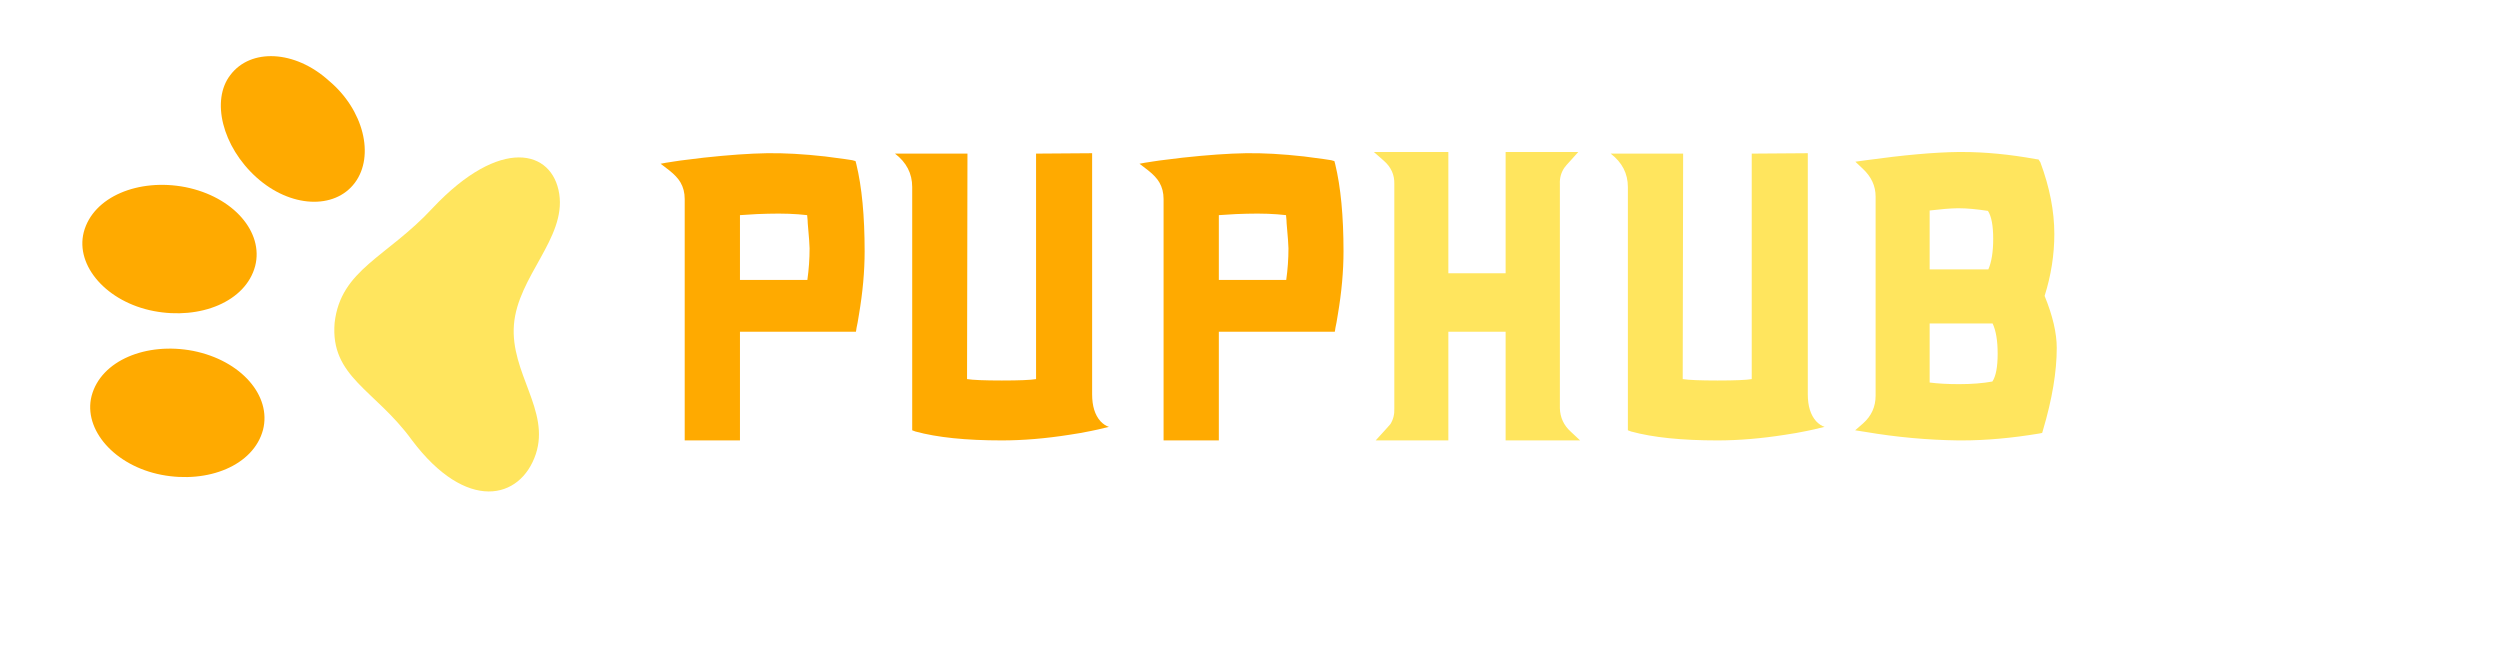
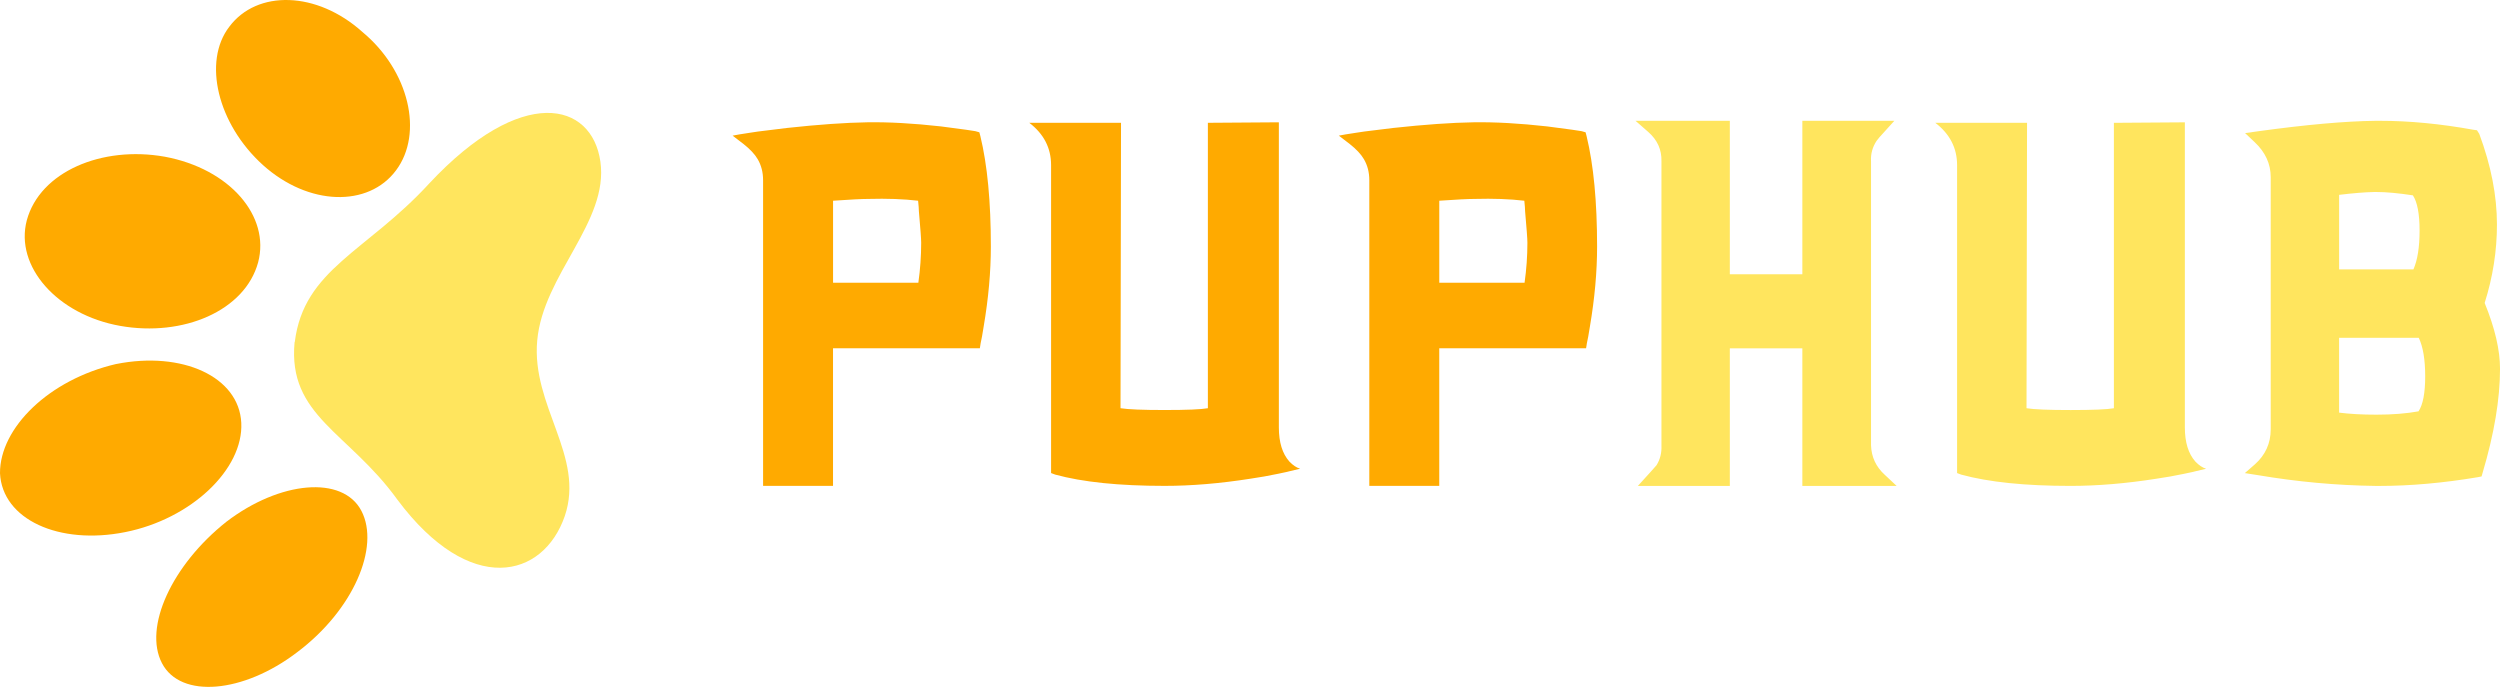
- <svg xmlns="http://www.w3.org/2000/svg" width="193" height="51" viewBox="0 0 193 51" fill="none">
-   <path d="M57.125 21.609V16.609C58.167 16.537 58.885 16.5 59.281 16.5C60.417 16.469 61.427 16.505 62.312 16.609C62.344 16.912 62.359 17.125 62.359 17.25C62.453 18.302 62.5 18.943 62.5 19.172C62.5 19.984 62.443 20.797 62.328 21.609H57.125ZM66.047 12.438L65.828 12.375C65.849 12.375 65.651 12.344 65.234 12.281C64.724 12.208 64.213 12.141 63.703 12.078C62.026 11.891 60.526 11.807 59.203 11.828C57.88 11.849 56.255 11.963 54.328 12.172C53.734 12.245 53.141 12.318 52.547 12.391C52.057 12.463 51.818 12.5 51.828 12.5L51.422 12.562L51 12.641L51.672 13.156C52.068 13.469 52.354 13.776 52.531 14.078C52.75 14.453 52.859 14.88 52.859 15.359V34H57.125V25.609H66.078L66.109 25.422L66.125 25.312C66.177 25.094 66.24 24.75 66.312 24.281C66.604 22.562 66.75 20.938 66.75 19.406C66.75 16.677 66.537 14.432 66.109 12.672L66.047 12.438ZM84.891 33.125C84.912 33.125 84.698 33.172 84.25 33.266C83.708 33.38 83.151 33.479 82.578 33.562C80.724 33.854 78.979 34 77.344 34C74.573 34 72.349 33.771 70.672 33.312L70.422 33.219V14.438C70.422 13.396 69.979 12.537 69.094 11.859H74.688L74.656 29.266C75.115 29.338 76.01 29.375 77.344 29.375C78.698 29.375 79.578 29.338 79.984 29.266V11.859L84.312 11.828V30.438C84.312 31.344 84.526 32.036 84.953 32.516C85.172 32.745 85.391 32.891 85.609 32.953L84.891 33.125ZM94.094 21.609V16.609C95.135 16.537 95.854 16.5 96.25 16.5C97.385 16.469 98.396 16.505 99.281 16.609C99.312 16.912 99.328 17.125 99.328 17.25C99.422 18.302 99.469 18.943 99.469 19.172C99.469 19.984 99.412 20.797 99.297 21.609H94.094ZM103.016 12.438L102.797 12.375C102.818 12.375 102.62 12.344 102.203 12.281C101.693 12.208 101.182 12.141 100.672 12.078C98.995 11.891 97.495 11.807 96.172 11.828C94.849 11.849 93.224 11.963 91.297 12.172C90.703 12.245 90.109 12.318 89.516 12.391C89.026 12.463 88.787 12.5 88.797 12.5L88.391 12.562L87.969 12.641L88.641 13.156C89.037 13.469 89.323 13.776 89.5 14.078C89.719 14.453 89.828 14.88 89.828 15.359V34H94.094V25.609H103.047L103.078 25.422L103.094 25.312C103.146 25.094 103.208 24.75 103.281 24.281C103.573 22.562 103.719 20.938 103.719 19.406C103.719 16.677 103.505 14.432 103.078 12.672L103.016 12.438Z" fill="#FFAA00" />
-   <path d="M120.422 14.188C120.401 13.74 120.516 13.328 120.766 12.953C120.828 12.859 120.995 12.667 121.266 12.375L121.844 11.734H116.234V21.094H111.812V11.734H106.062L106.828 12.406C107.391 12.896 107.661 13.495 107.641 14.203V31.531C107.661 31.979 107.562 32.38 107.344 32.734C107.302 32.786 107.182 32.922 106.984 33.141L106.203 34H111.812V25.609H116.234V34H121.984L121.266 33.328C120.724 32.839 120.443 32.234 120.422 31.516V14.188ZM140.141 33.125C140.161 33.125 139.948 33.172 139.5 33.266C138.958 33.38 138.401 33.479 137.828 33.562C135.974 33.854 134.229 34 132.594 34C129.823 34 127.599 33.771 125.922 33.312L125.672 33.219V14.438C125.672 13.396 125.229 12.537 124.344 11.859H129.938L129.906 29.266C130.365 29.338 131.26 29.375 132.594 29.375C133.948 29.375 134.828 29.338 135.234 29.266V11.859L139.562 11.828V30.438C139.562 31.344 139.776 32.036 140.203 32.516C140.422 32.745 140.641 32.891 140.859 32.953L140.141 33.125ZM151.25 29.656C150.375 29.656 149.615 29.615 148.969 29.531V24.969H153.828C154.089 25.521 154.219 26.302 154.219 27.312C154.219 28.333 154.083 29.047 153.812 29.453C153.073 29.588 152.219 29.656 151.25 29.656ZM153.875 18.438C153.875 19.438 153.75 20.224 153.5 20.797H148.969V16.25C149.833 16.146 150.542 16.088 151.094 16.078H151.25C151.844 16.078 152.583 16.146 153.469 16.281C153.74 16.698 153.875 17.417 153.875 18.438ZM158.594 18.062C158.594 16.302 158.234 14.458 157.516 12.531L157.375 12.312L157.156 12.281C155.146 11.917 153.25 11.734 151.469 11.734H151.188C149.344 11.755 146.953 11.969 144.016 12.375L143.234 12.484L143.812 13.031C144.469 13.646 144.797 14.359 144.797 15.172V30.547C144.797 31.401 144.474 32.115 143.828 32.688L143.219 33.219L144.016 33.344C146.411 33.75 148.802 33.969 151.188 34H151.453C153.307 34 155.297 33.823 157.422 33.469L157.656 33.422L157.719 33.203C158.427 30.818 158.781 28.703 158.781 26.859C158.781 25.713 158.469 24.375 157.844 22.844C158.344 21.26 158.594 19.667 158.594 18.062Z" fill="#FFE55E" />
-   <path d="M25.832 24.926C25.484 29.111 28.974 30.08 31.802 33.98C36.011 39.577 40.178 38.582 41.361 35.065C42.487 31.684 39.38 28.79 39.676 25.065C39.973 21.34 43.697 18.397 43.174 14.973C42.65 11.548 38.629 10.519 33.412 16.049C29.878 19.872 26.299 20.791 25.832 24.926Z" fill="#FFE55E" />
-   <path d="M19.786 13.683C22.414 16.058 25.833 16.195 27.391 14.116C28.95 12.038 28.07 8.466 25.385 6.228C22.757 3.853 19.339 3.716 17.78 5.795C16.279 7.736 17.158 11.309 19.786 13.683Z" fill="#FFAA00" />
-   <path d="M11.861 24.012C15.464 24.707 18.977 23.28 19.7 20.534C20.367 17.925 18.028 15.189 14.306 14.445C10.702 13.75 7.19 15.177 6.466 17.923C5.799 20.532 8.257 23.317 11.861 24.012Z" fill="#FFAA00" />
-   <path d="M12.466 36.656C16.07 37.351 19.582 35.923 20.306 33.178C20.973 30.568 18.633 27.833 14.911 27.088C11.307 26.393 7.795 27.82 7.071 30.566C6.405 33.175 8.862 35.96 12.466 36.656Z" fill="#FFAA00" />
+ <svg xmlns="http://www.w3.org/2000/svg" xml:space="preserve" width="40.338mm" height="11.083mm" version="1.1" style="shape-rendering:geometricPrecision; text-rendering:geometricPrecision; image-rendering:optimizeQuality; fill-rule:evenodd; clip-rule:evenodd" viewBox="0 0 1139.32 313.02">
+   <defs>
+     <style type="text/css">
+    
+     .fil0 {fill:#FFAA00;fill-rule:nonzero}
+     .fil1 {fill:#FFE55E;fill-rule:nonzero}
+    
+   </style>
+   </defs>
+   <g id="Слой_x0020_1">
+     <path class="fil0" d="M379.65 128.83l0 -37.36c7.78,-0.55 13.16,-0.82 16.11,-0.82 8.49,-0.23 16.04,0.04 22.65,0.82 0.23,2.26 0.35,3.85 0.35,4.79 0.7,7.86 1.05,12.65 1.05,14.36 0,6.07 -0.43,12.14 -1.29,18.21l-38.88 0zm66.67 -68.54l-1.64 -0.47c0.16,0 -1.32,-0.23 -4.44,-0.7 -3.81,-0.55 -7.63,-1.05 -11.44,-1.52 -12.53,-1.4 -23.74,-2.03 -33.63,-1.87 -9.89,0.16 -22.03,1.01 -36.43,2.57 -4.44,0.55 -8.87,1.09 -13.31,1.64 -3.66,0.55 -5.45,0.82 -5.37,0.82l-3.04 0.47 -3.15 0.58 5.02 3.85c2.96,2.34 5.1,4.63 6.42,6.89 1.64,2.8 2.45,5.99 2.45,9.57l0 139.3 31.87 0 0 -62.71 66.91 0 0.23 -1.4 0.12 -0.82c0.39,-1.64 0.86,-4.2 1.4,-7.71 2.18,-12.84 3.27,-24.98 3.27,-36.43 0,-20.4 -1.59,-37.17 -4.78,-50.33l-0.47 -1.75zm140.82 154.59c0.16,0 -1.44,0.35 -4.78,1.05 -4.05,0.86 -8.21,1.6 -12.5,2.22 -13.86,2.18 -26.89,3.27 -39.12,3.27 -20.71,0 -37.33,-1.71 -49.86,-5.14l-1.87 -0.7 0 -140.35c0,-7.78 -3.31,-14.2 -9.93,-19.27l41.8 0 -0.23 130.07c3.43,0.55 10.12,0.82 20.08,0.82 10.12,0 16.7,-0.27 19.73,-0.82l0 -130.07 32.35 -0.23 0 139.07c0,6.77 1.6,11.95 4.79,15.53 1.64,1.71 3.27,2.8 4.9,3.27l-5.37 1.28zm68.78 -86.05l0 -37.36c7.78,-0.55 13.15,-0.82 16.11,-0.82 8.48,-0.23 16.03,0.04 22.65,0.82 0.23,2.26 0.35,3.85 0.35,4.79 0.7,7.86 1.05,12.65 1.05,14.36 0,6.07 -0.43,12.14 -1.29,18.21l-38.88 0zm66.67 -68.54l-1.64 -0.47c0.16,0 -1.32,-0.23 -4.44,-0.7 -3.81,-0.55 -7.63,-1.05 -11.44,-1.52 -12.53,-1.4 -23.74,-2.03 -33.63,-1.87 -9.89,0.16 -22.03,1.01 -36.43,2.57 -4.44,0.55 -8.87,1.09 -13.31,1.64 -3.66,0.55 -5.45,0.82 -5.37,0.82l-3.04 0.47 -3.15 0.58 5.02 3.85c2.96,2.34 5.1,4.63 6.42,6.89 1.64,2.8 2.45,5.99 2.45,9.57l0 139.3 31.88 0 0 -62.71 66.91 0 0.23 -1.4 0.12 -0.82c0.39,-1.64 0.85,-4.2 1.4,-7.71 2.18,-12.84 3.27,-24.98 3.27,-36.43 0,-20.4 -1.6,-37.17 -4.79,-50.33l-0.46 -1.75z" />
+     <path class="fil1" d="M852.67 73.37c-0.16,-3.35 0.7,-6.42 2.57,-9.22 0.46,-0.7 1.71,-2.14 3.74,-4.32l4.32 -4.78 -41.92 0 0 69.94 -33.05 0 0 -69.94 -42.97 0 5.73 5.02c4.21,3.66 6.23,8.13 6.08,13.43l0 129.49c0.15,3.35 -0.59,6.34 -2.22,8.99 -0.31,0.39 -1.21,1.4 -2.69,3.04l-5.84 6.42 41.91 0 0 -62.71 33.05 0 0 62.71 42.97 0 -5.36 -5.02c-4.05,-3.66 -6.15,-8.17 -6.31,-13.55l0 -129.49zm147.36 141.52c0.15,0 -1.44,0.35 -4.79,1.05 -4.05,0.86 -8.21,1.6 -12.5,2.22 -13.85,2.18 -26.89,3.27 -39.11,3.27 -20.71,0 -37.33,-1.71 -49.86,-5.14l-1.87 -0.7 0 -140.35c0,-7.78 -3.31,-14.2 -9.92,-19.27l41.8 0 -0.24 130.07c3.43,0.55 10.12,0.82 20.09,0.82 10.12,0 16.7,-0.27 19.73,-0.82l0 -130.07 32.34 -0.23 0 139.07c0,6.77 1.6,11.95 4.79,15.53 1.64,1.71 3.27,2.8 4.9,3.27l-5.37 1.28zm83.02 -25.92c-6.54,0 -12.22,-0.31 -17.05,-0.93l0 -34.09 36.31 0c1.95,4.12 2.92,9.96 2.92,17.51 0,7.63 -1.02,12.96 -3.04,15.99 -5.52,1.01 -11.9,1.52 -19.15,1.52zm19.62 -83.83c0,7.47 -0.93,13.35 -2.8,17.63l-33.86 0 0 -33.98c6.46,-0.78 11.76,-1.21 15.88,-1.29l1.16 0c4.44,0 9.96,0.51 16.58,1.52 2.03,3.11 3.04,8.48 3.04,16.11zm35.26 -2.8c0,-13.16 -2.69,-26.93 -8.06,-41.34l-1.05 -1.64 -1.63 -0.23c-15.02,-2.72 -29.19,-4.08 -42.5,-4.08l-2.1 0c-13.78,0.16 -31.65,1.75 -53.6,4.78l-5.84 0.82 4.32 4.09c4.91,4.59 7.36,9.93 7.36,16l0 114.89c0,6.38 -2.41,11.72 -7.24,16l-4.55 3.97 5.95 0.93c17.9,3.04 35.77,4.67 53.6,4.91l1.98 0c13.86,0 28.73,-1.32 44.6,-3.97l1.75 -0.35 0.47 -1.64c5.29,-17.83 7.94,-33.63 7.94,-47.41 0,-8.56 -2.33,-18.57 -7,-30.01 3.74,-11.83 5.6,-23.74 5.6,-35.73z" />
+     <g id="_2486113719680">
+       <g id="_2855296169376">
+         <path class="fil1" d="M134.25 155.95c-3.14,33.61 24.62,40.93 46.9,71.82 33.12,44.33 66.48,35.78 76.24,7.39 9.27,-27.25 -15.3,-50.08 -12.56,-80.01 2.69,-29.97 32.65,-54.02 28.79,-81.48 -3.91,-27.41 -35.9,-35.14 -78.01,9.93 -28.56,31.14 -57.14,39 -61.27,72.25l-0.09 0.11z" />
+         <path class="fil0" d="M103.15 237.79c24.39,-18.64 53.06,-21.31 61.57,-4.95 8.51,16.36 -3.56,45.11 -29.34,64.43 -24.39,18.64 -53.06,21.31 -61.57,4.95 -8.51,-16.36 4.5,-44.7 29.34,-64.43z" />
+         <path class="fil0" d="M119.83 75.21c20.8,18.7 48.08,19.34 60.66,2.41 12.63,-16.89 5.93,-45.44 -15.32,-63.05 -20.8,-18.7 -48.03,-19.3 -60.66,-2.41 -12.19,15.8 -5.44,44.29 15.32,63.05z" />
+         <path class="fil0" d="M52.95 165.89c30.06,-6 55.99,5.74 57.01,26.83 1.02,21.1 -22.83,43.82 -52.95,49.78 -30.06,6 -55.99,-5.74 -57.01,-26.84 -0.09,-20.69 22.34,-42.68 52.94,-49.78z" />
+         <path class="fil0" d="M54.77 148.51c28.7,5.1 56.86,-6.86 62.87,-28.96 5.57,-21.02 -12.91,-42.63 -42.55,-48.14 -28.7,-5.1 -56.86,6.86 -62.87,28.96 -5.57,21.02 13.85,43.04 42.55,48.14z" />
+       </g>
+     </g>
+   </g>
</svg>
